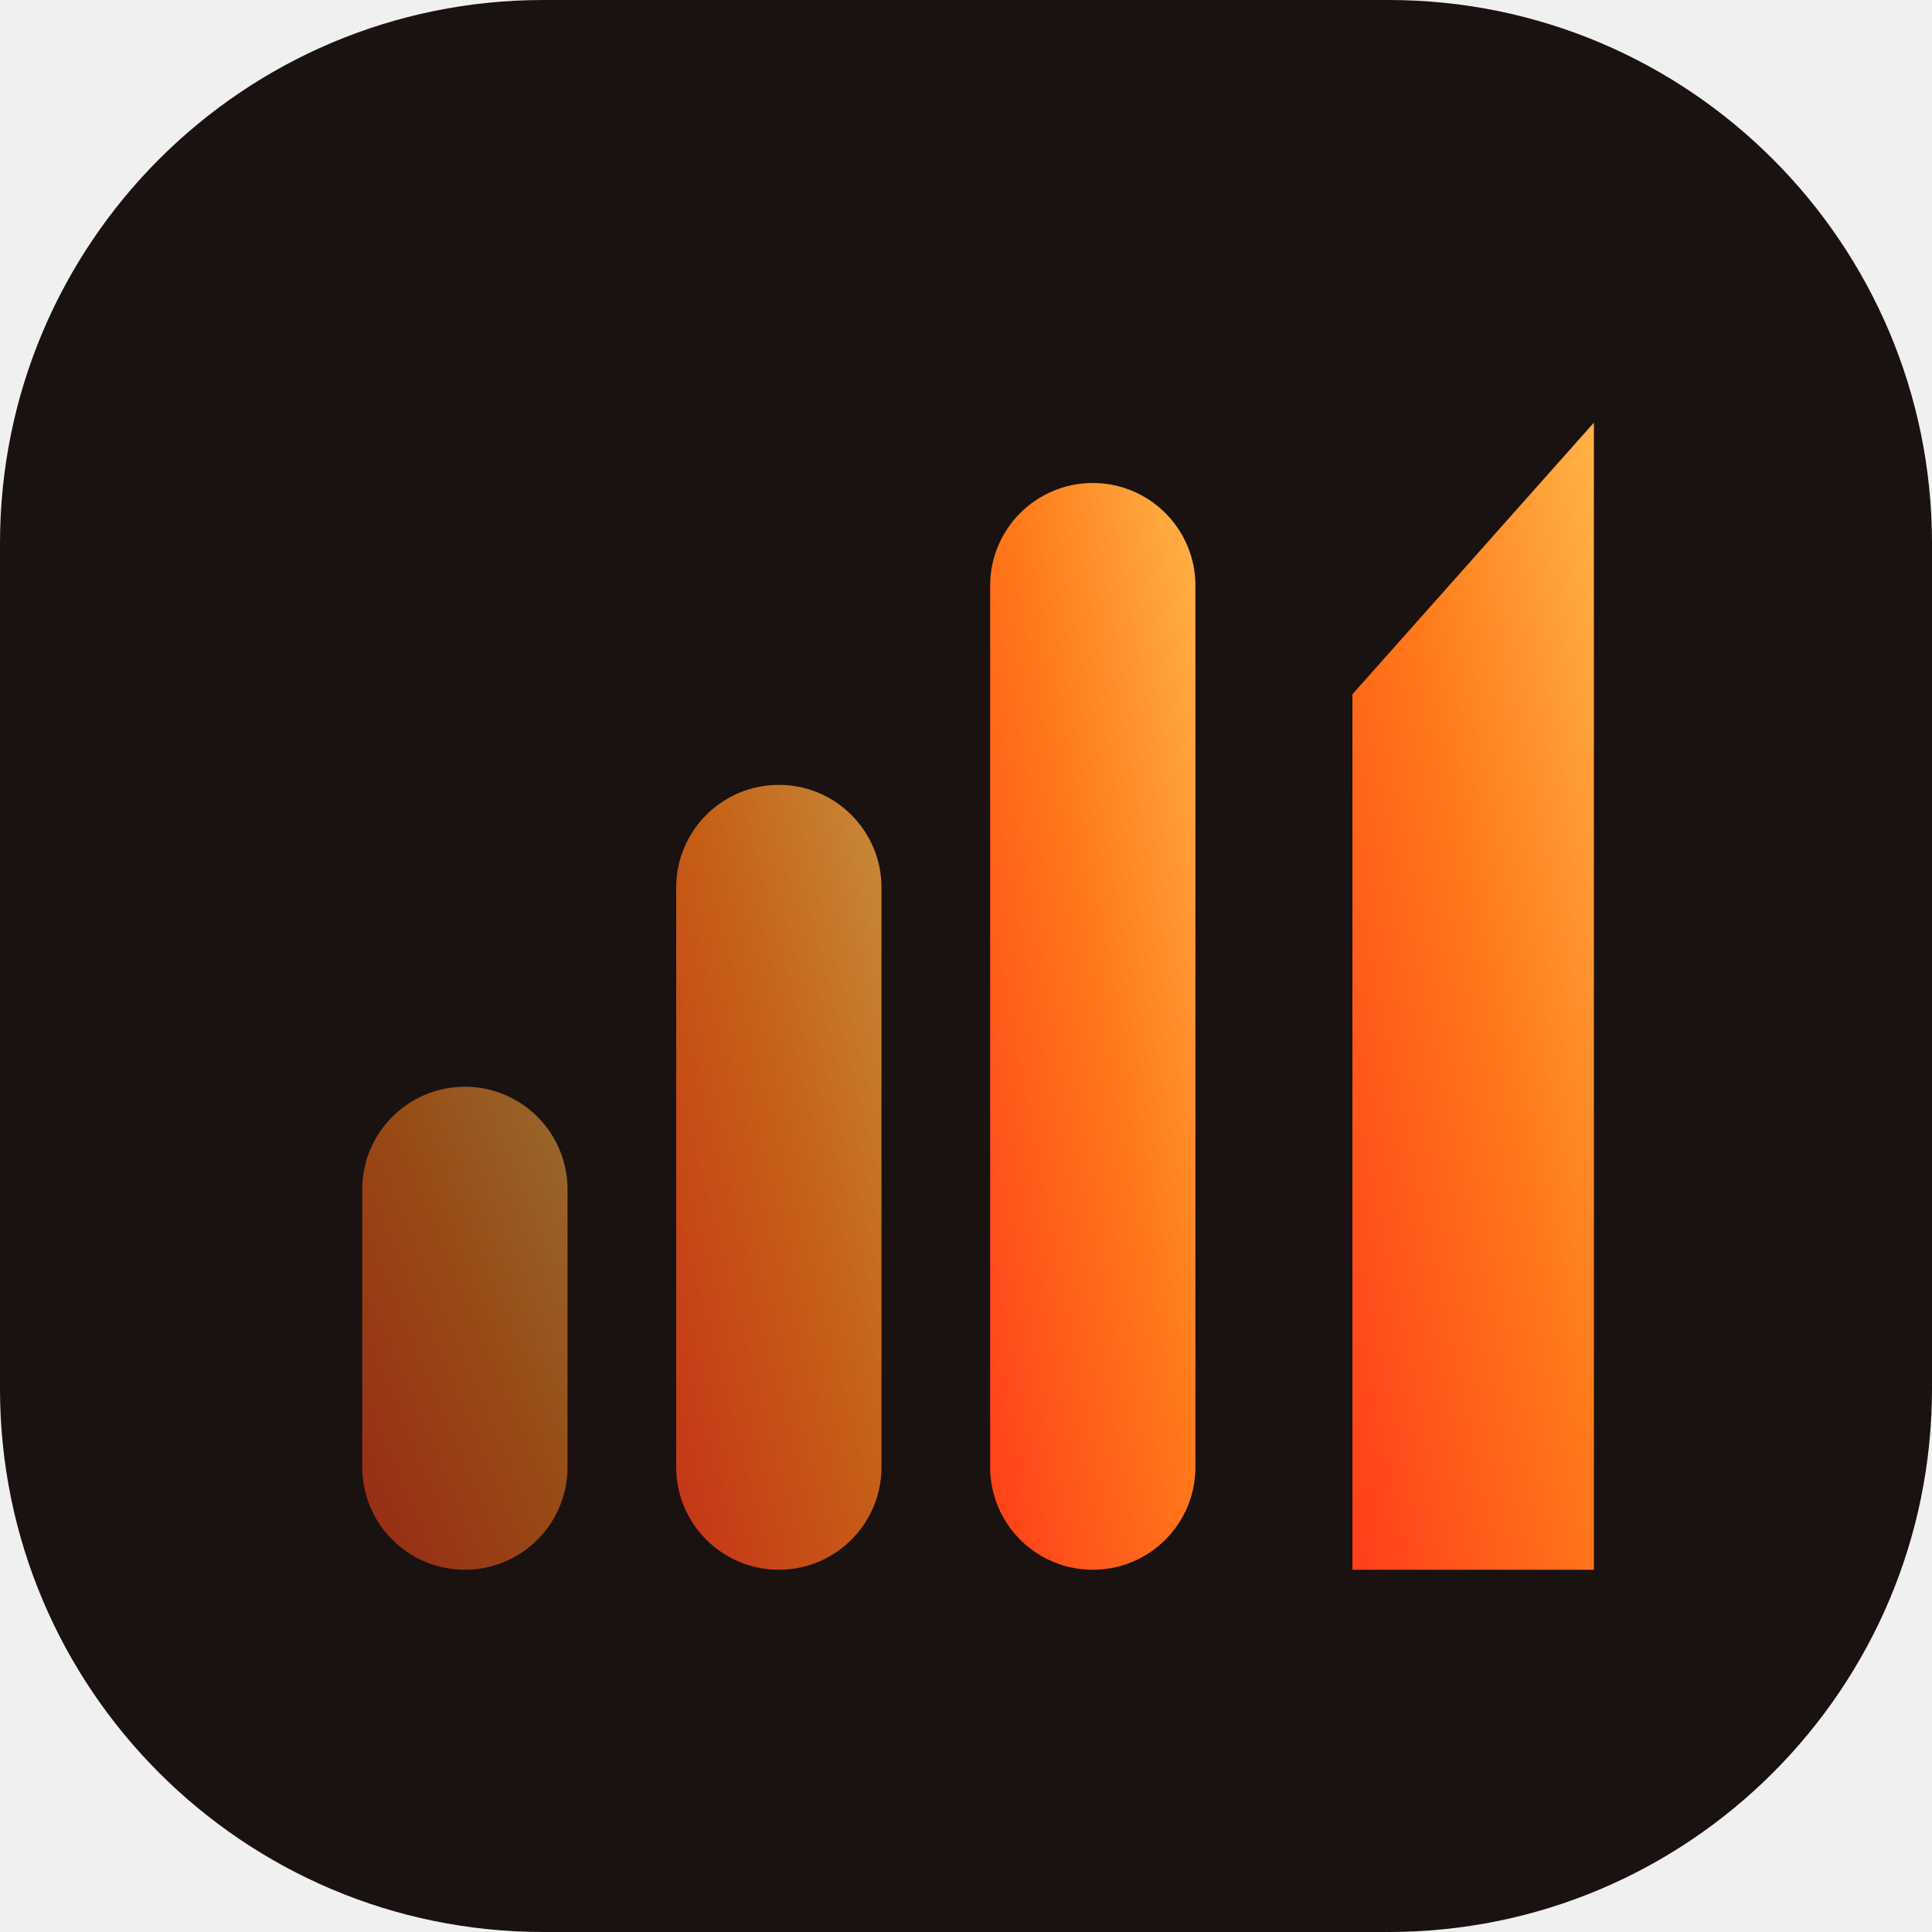
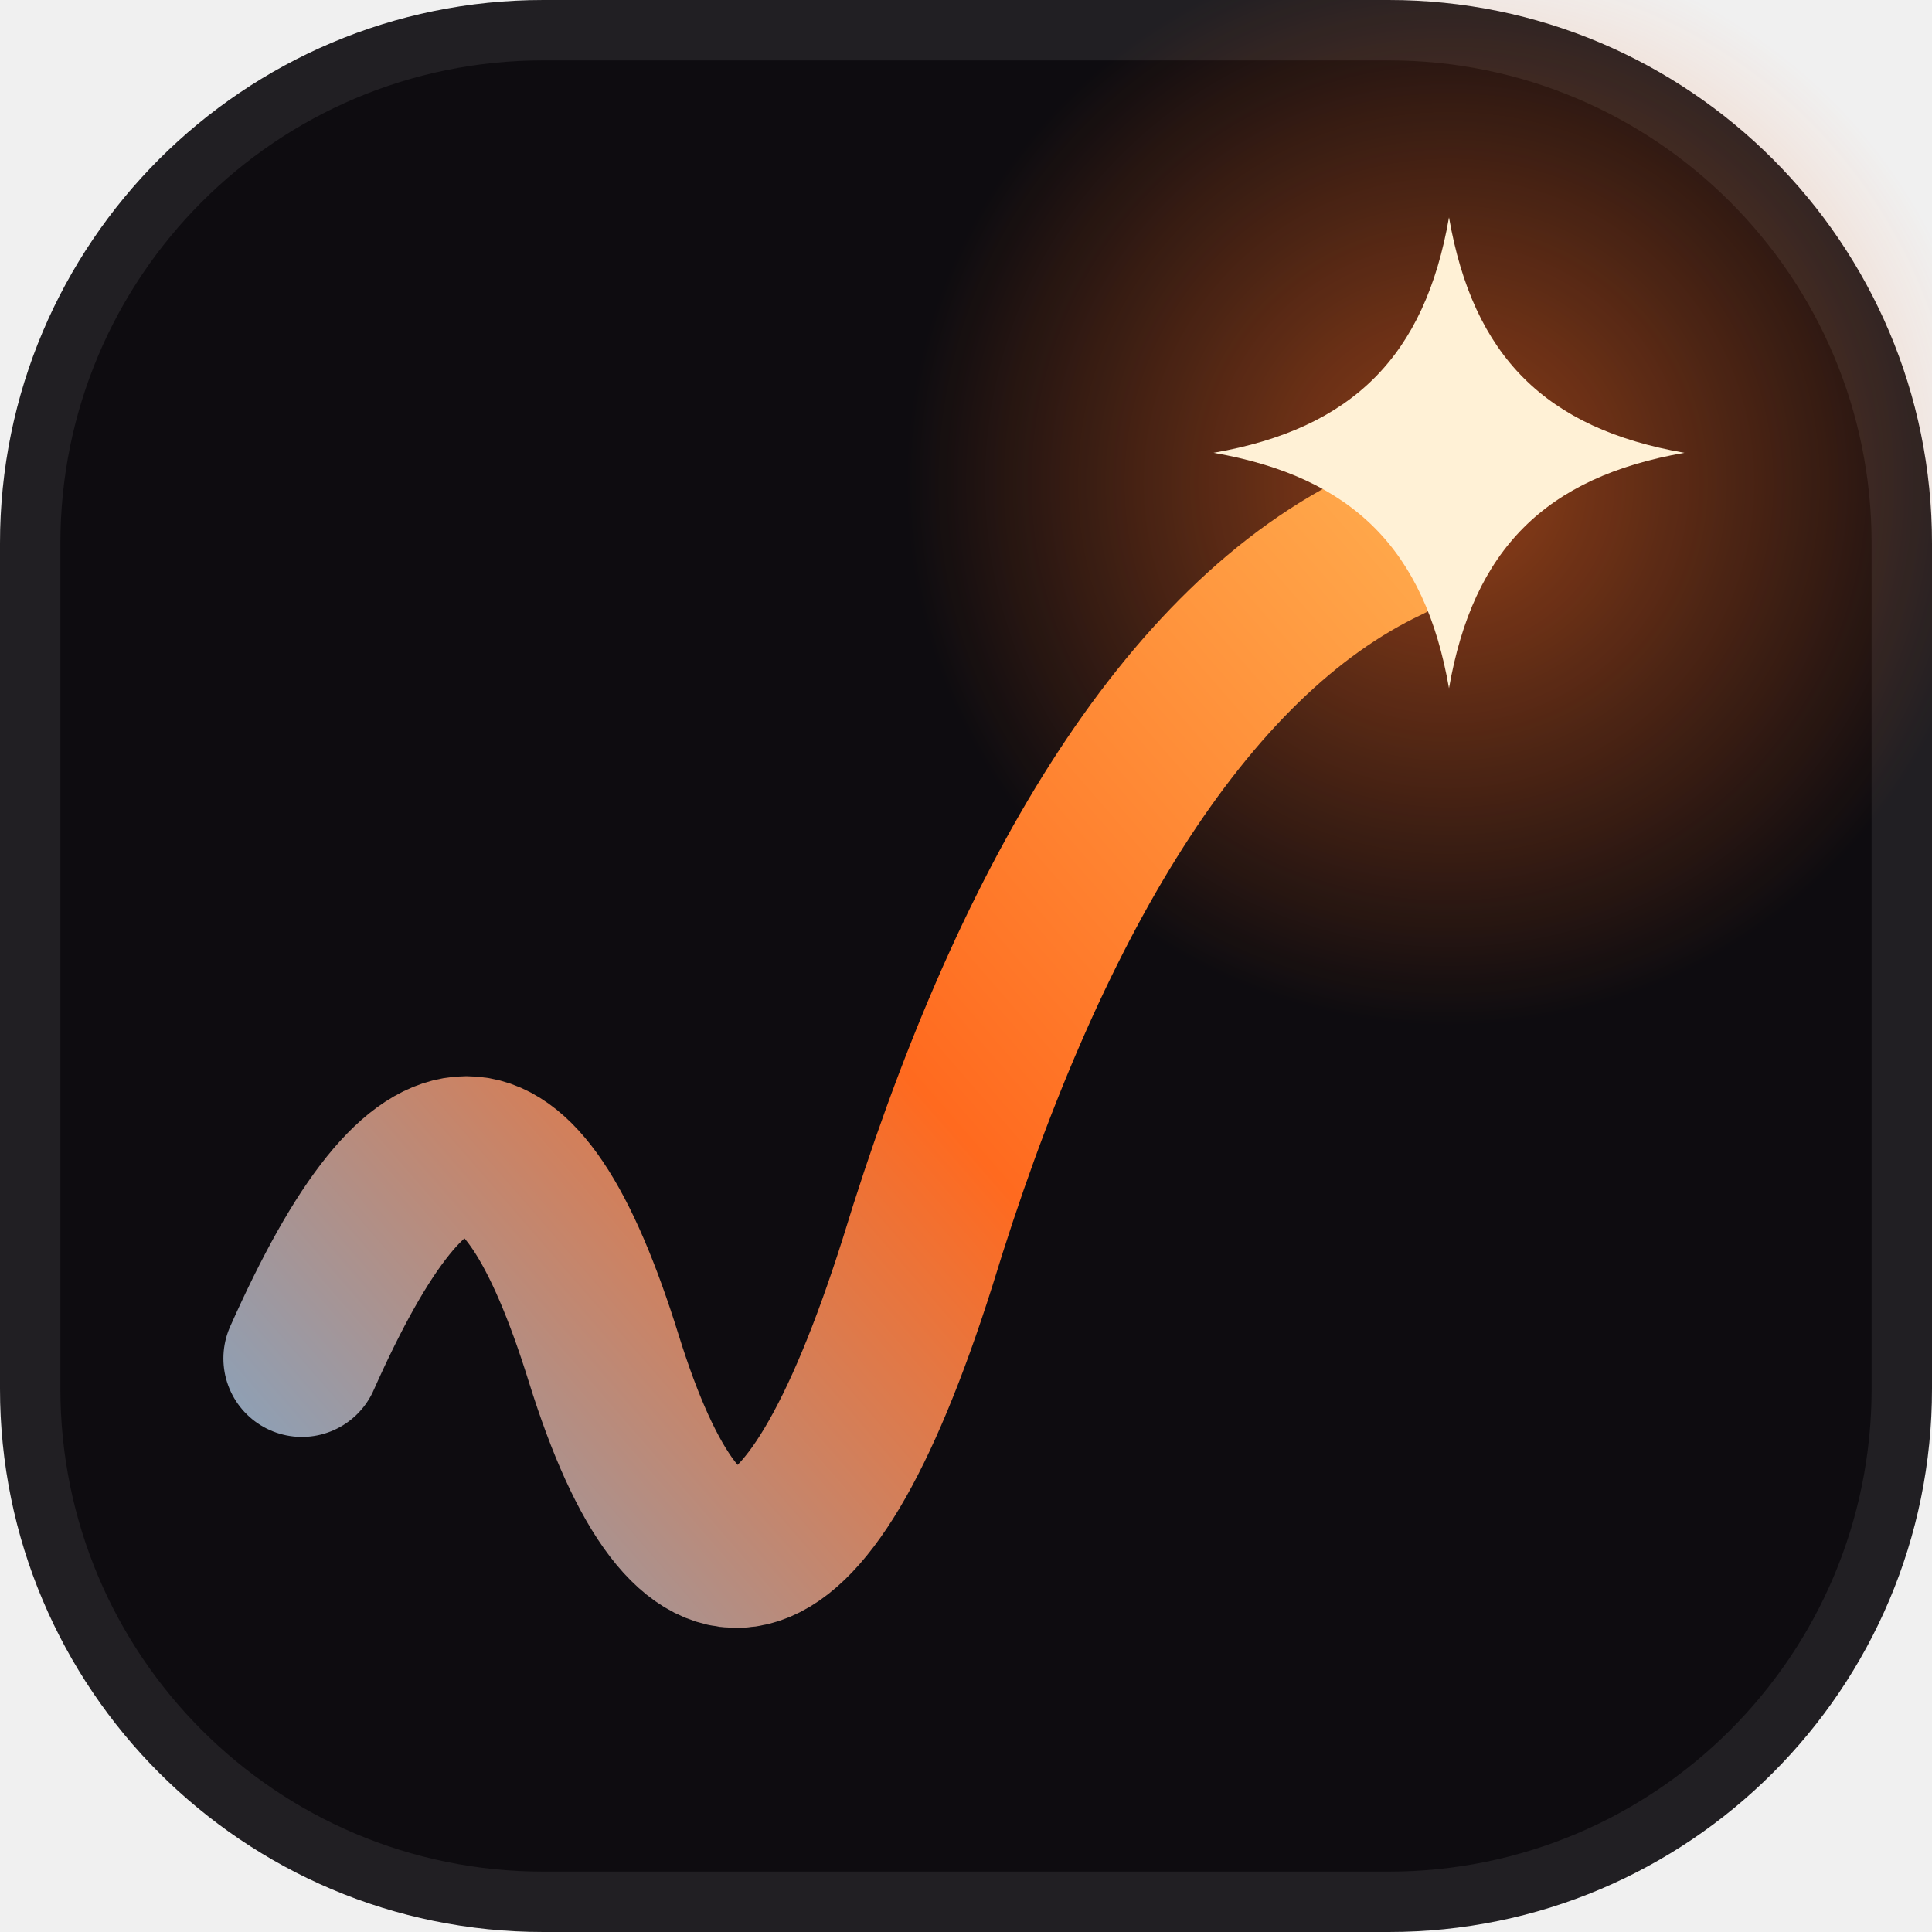
<svg xmlns="http://www.w3.org/2000/svg" viewBox="0 0 32 32">
  <defs>
-     <linearGradient id="g" x1="0" y1="1" x2="1" y2="0">
-       <stop offset="0" stop-color="#ff3d1a" />
-       <stop offset=".55" stop-color="#ff7a1a" />
-       <stop offset="1" stop-color="#ffb347" />
+     <linearGradient id="h" x1="4" y1="26" x2="27" y2="6" gradientUnits="userSpaceOnUse">
+       <stop offset="0" stop-color="#7FA7C9" />
+       <stop offset=".45" stop-color="#FF6A1F" />
+       <stop offset="1" stop-color="#FFC05C" />
    </linearGradient>
+     <radialGradient id="g" cx="24" cy="8" r="9" gradientUnits="userSpaceOnUse">
+       <stop offset="0" stop-color="#FF6A1F" stop-opacity=".55" />
+       <stop offset="1" stop-color="#FF6A1F" stop-opacity="0" />
+     </radialGradient>
  </defs>
-   <rect width="32" height="32" rx="9" fill="#1a1210" />
-   <rect x="6" y="18" width="3.4" height="8" rx="1.7" fill="url(#g)" opacity=".55" />
-   <rect x="11.2" y="13" width="3.4" height="13" rx="1.7" fill="url(#g)" opacity=".75" />
-   <rect x="16.4" y="8" width="3.4" height="18" rx="1.7" fill="url(#g)" />
-   <path d="M22.4 26V11.5l4-4.5v19" fill="url(#g)" />
+   <rect width="32" height="32" rx="9" fill="#0E0C10" />
+   <rect x=".5" y=".5" width="31" height="31" rx="8.5" fill="none" stroke="#fff" stroke-opacity=".08" />
+   <circle cx="24" cy="8" r="9" fill="url(#g)" />
+   <path d="M5 22.5c2-4.5 3.6-4.5 5 0s3.3 4.4 5.2-1.6C17 15 19.6 10.6 23 9" fill="none" stroke="url(#h)" stroke-width="2.6" stroke-linecap="round" stroke-linejoin="round" />
+   <path d="M24 3.6c.4 2.3 1.6 3.5 3.9 3.9-2.3.4-3.5 1.6-3.9 3.9-.4-2.3-1.6-3.5-3.9-3.9 2.3-.4 3.5-1.6 3.9-3.9z" fill="#FFF1D6" />
</svg>
